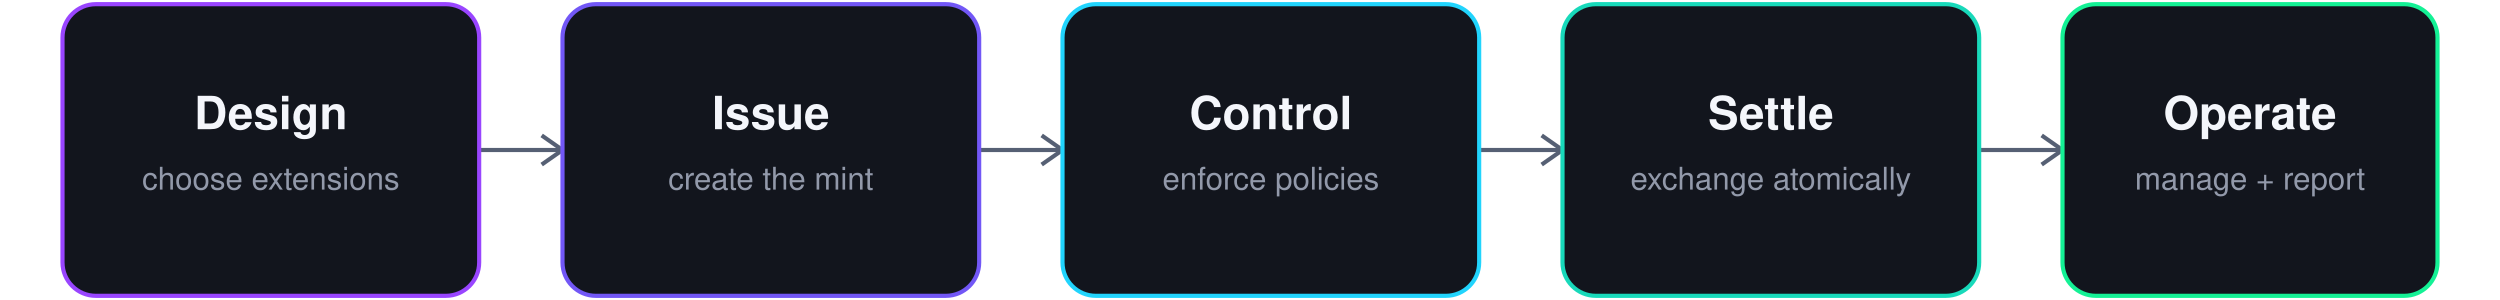
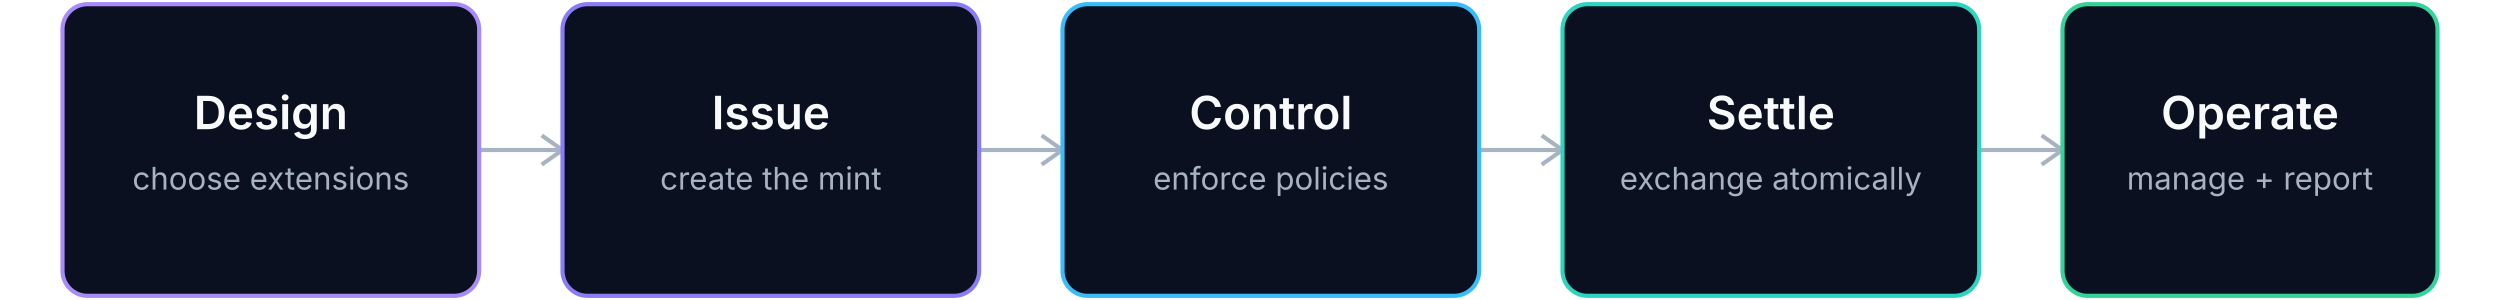
<svg xmlns="http://www.w3.org/2000/svg" width="1200" height="144" viewBox="0 108 1200 144" role="img" aria-labelledby="title">
  <style>
-     .label{fill:#f4f6fb;font:600 22px Diatype,Helvetica,sans-serif}.meta{fill:#9299aa;font:15px Diatype,Helvetica,sans-serif}.line,.arrow{fill:none;stroke:#566074;stroke-width:2}
+     .label{fill:#f8fafc;font:600 22px Diatype,Inter,ui-sans-serif,system-ui,sans-serif}.meta{fill:#a8b3c2;font:15px Diatype,Inter,ui-sans-serif,system-ui,sans-serif}.line,.arrow{fill:none;stroke:#a8b3c2;stroke-width:2}
  </style>
  <path class="line" d="M230 180H270M470 180H510M710 180H750M950 180H990" />
  <path class="arrow" d="M260 173L270 180L260 187M500 173L510 180L500 187M740 173L750 180L740 187M980 173L990 180L980 187" />
  <g>
-     <rect x="30" y="110" width="200" height="140" rx="16" fill="#12151d" stroke="#9945ff" stroke-width="2" />
+     <rect x="30" y="110" width="200" height="140" rx="12" fill="#0b1020" stroke="#a78bfa" stroke-width="2" />
    <text class="label" x="130" y="170" text-anchor="middle">Design</text>
    <text class="meta" x="130" y="199" text-anchor="middle">choose extensions</text>
  </g>
  <g>
-     <rect x="270" y="110" width="200" height="140" rx="16" fill="#12151d" stroke="#7257f6" stroke-width="2" />
+     <rect x="270" y="110" width="200" height="140" rx="12" fill="#0b1020" stroke="#8b7cf6" stroke-width="2" />
    <text class="label" x="370" y="170" text-anchor="middle">Issue</text>
    <text class="meta" x="370" y="199" text-anchor="middle">create the mint</text>
  </g>
  <g>
-     <rect x="510" y="110" width="200" height="140" rx="16" fill="#12151d" stroke="#21d4fd" stroke-width="2" />
+     <rect x="510" y="110" width="200" height="140" rx="12" fill="#0b1020" stroke="#38bdf8" stroke-width="2" />
    <text class="label" x="610" y="170" text-anchor="middle">Control</text>
    <text class="meta" x="610" y="199" text-anchor="middle">enforce policies</text>
  </g>
  <g>
-     <rect x="750" y="110" width="200" height="140" rx="16" fill="#12151d" stroke="#18d9ba" stroke-width="2" />
+     <rect x="750" y="110" width="200" height="140" rx="12" fill="#0b1020" stroke="#2dd4bf" stroke-width="2" />
    <text class="label" x="850" y="170" text-anchor="middle">Settle</text>
    <text class="meta" x="850" y="199" text-anchor="middle">exchange atomically</text>
  </g>
  <g>
-     <rect x="990" y="110" width="180" height="140" rx="16" fill="#12151d" stroke="#14f195" stroke-width="2" />
+     <rect x="990" y="110" width="180" height="140" rx="12" fill="#0b1020" stroke="#34d399" stroke-width="2" />
    <text class="label" x="1080" y="170" text-anchor="middle">Operate</text>
    <text class="meta" x="1080" y="199" text-anchor="middle">manage + report</text>
  </g>
</svg>
